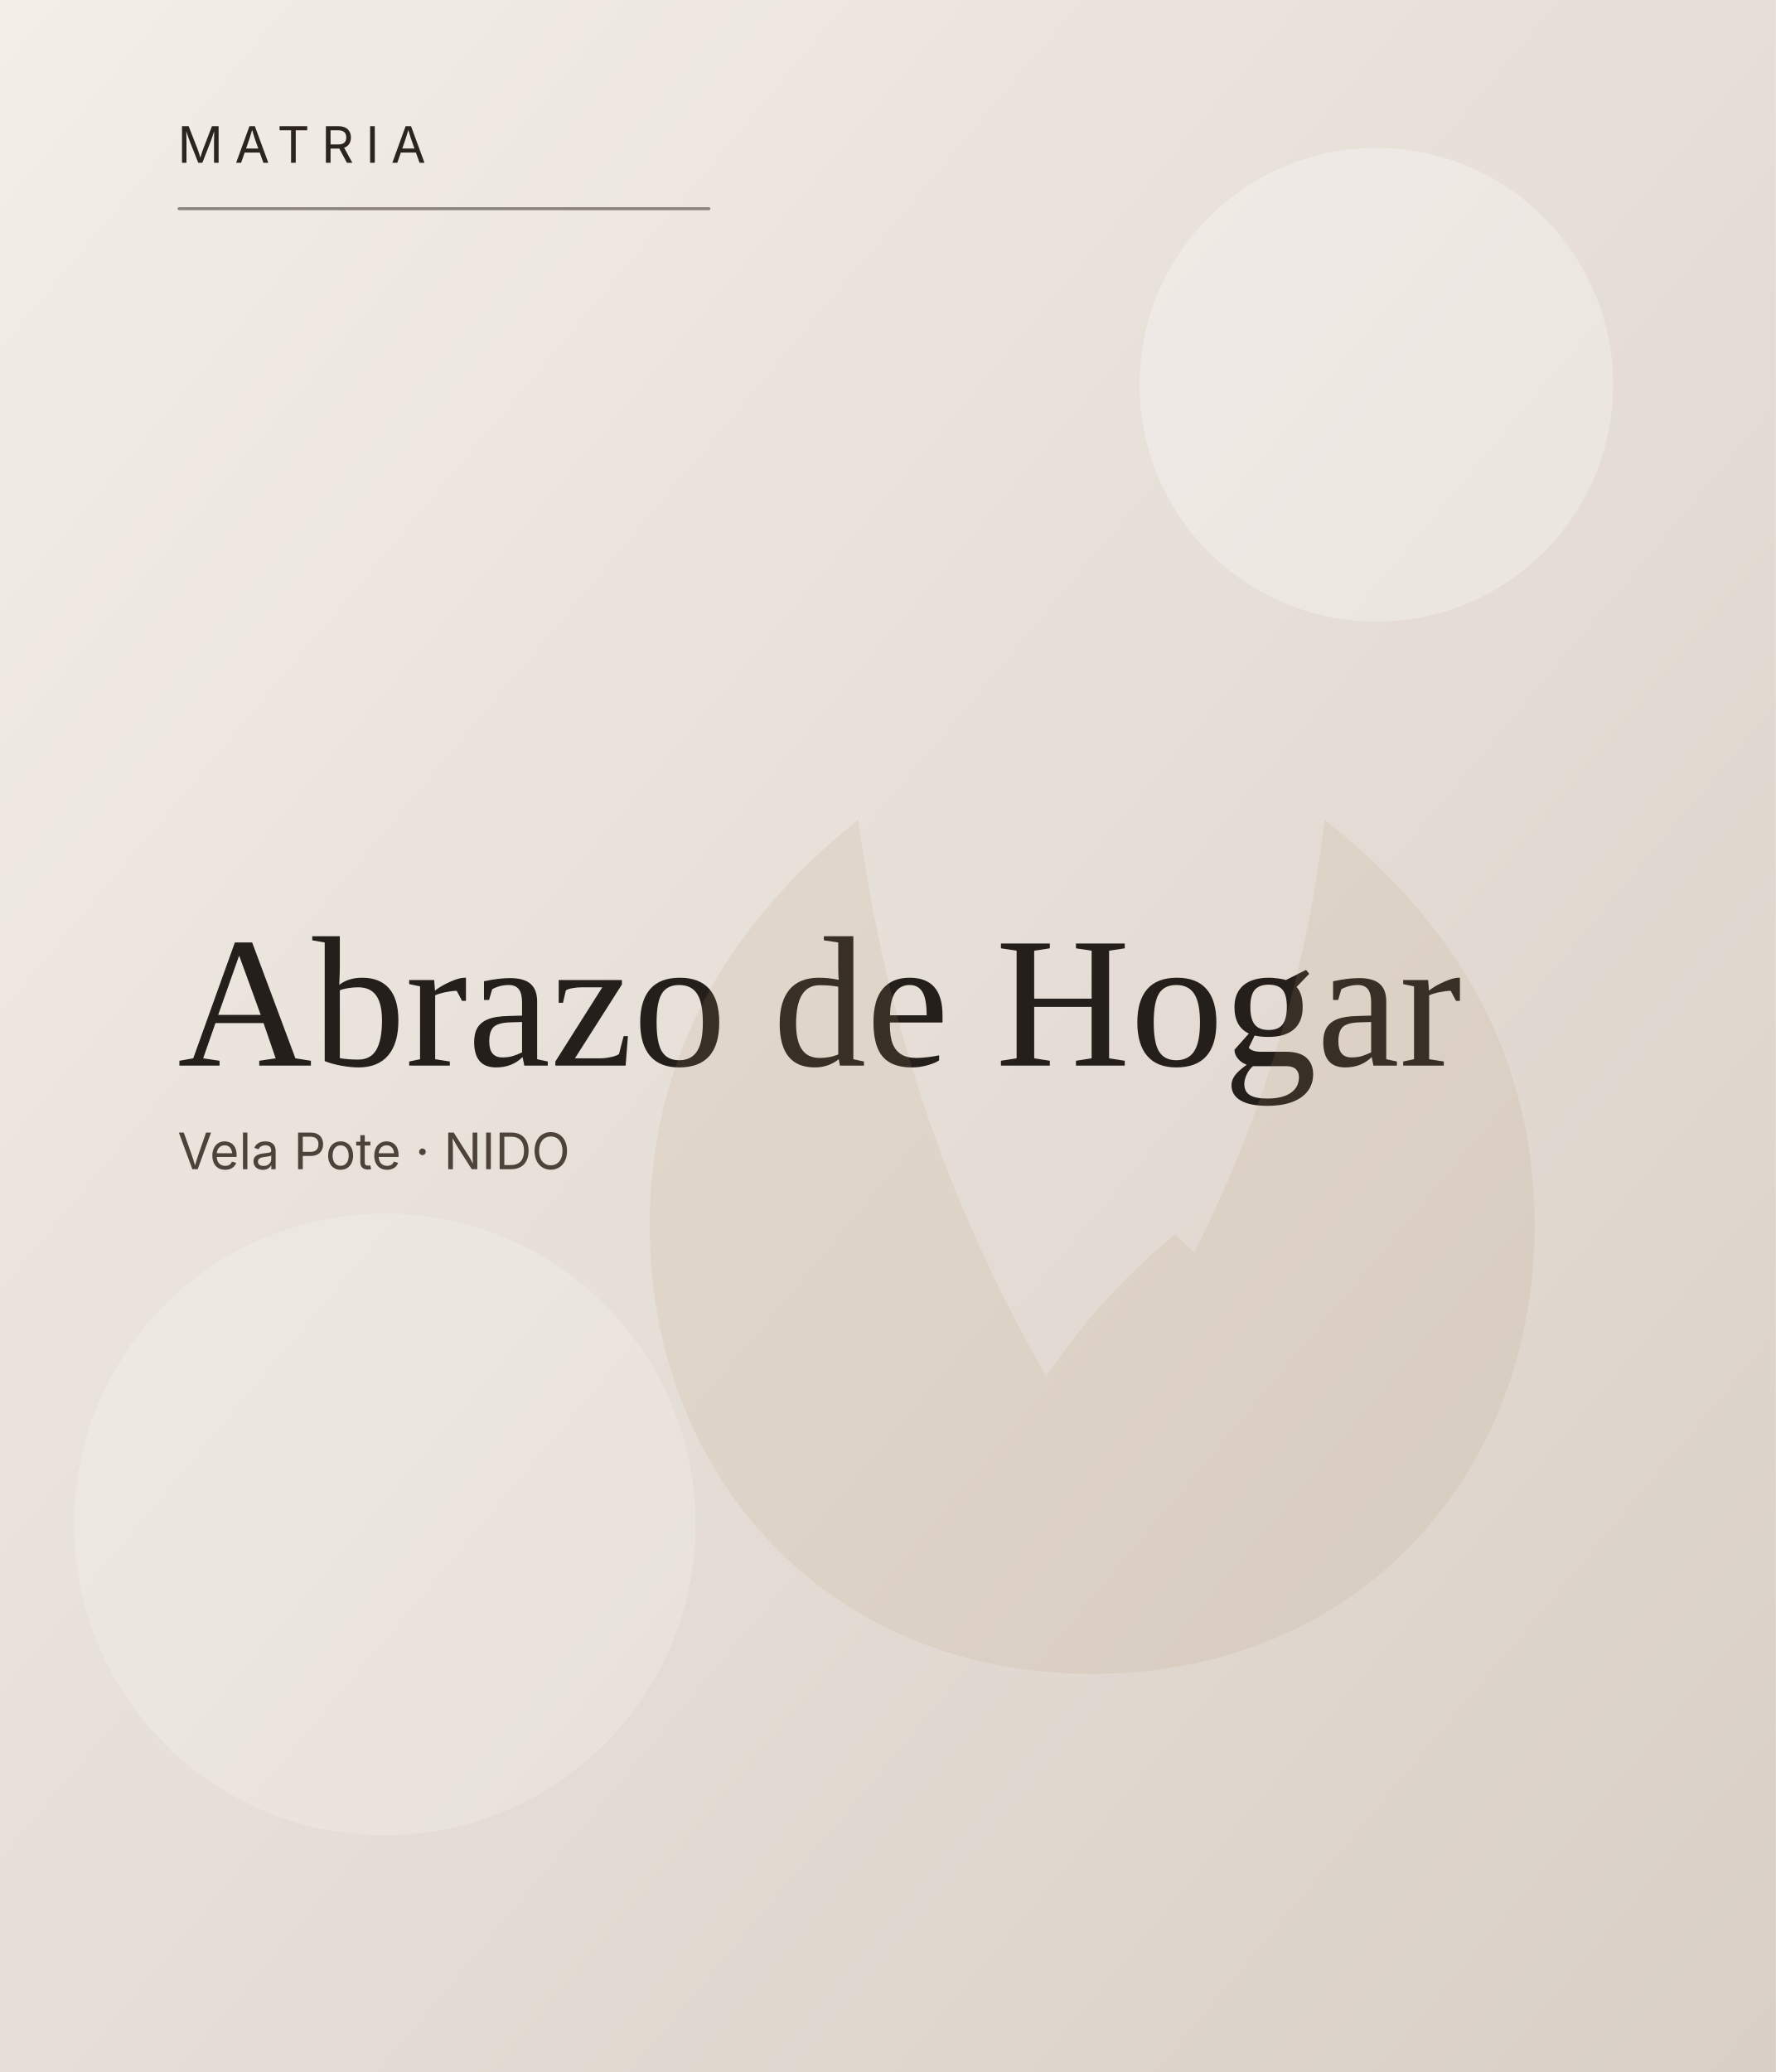
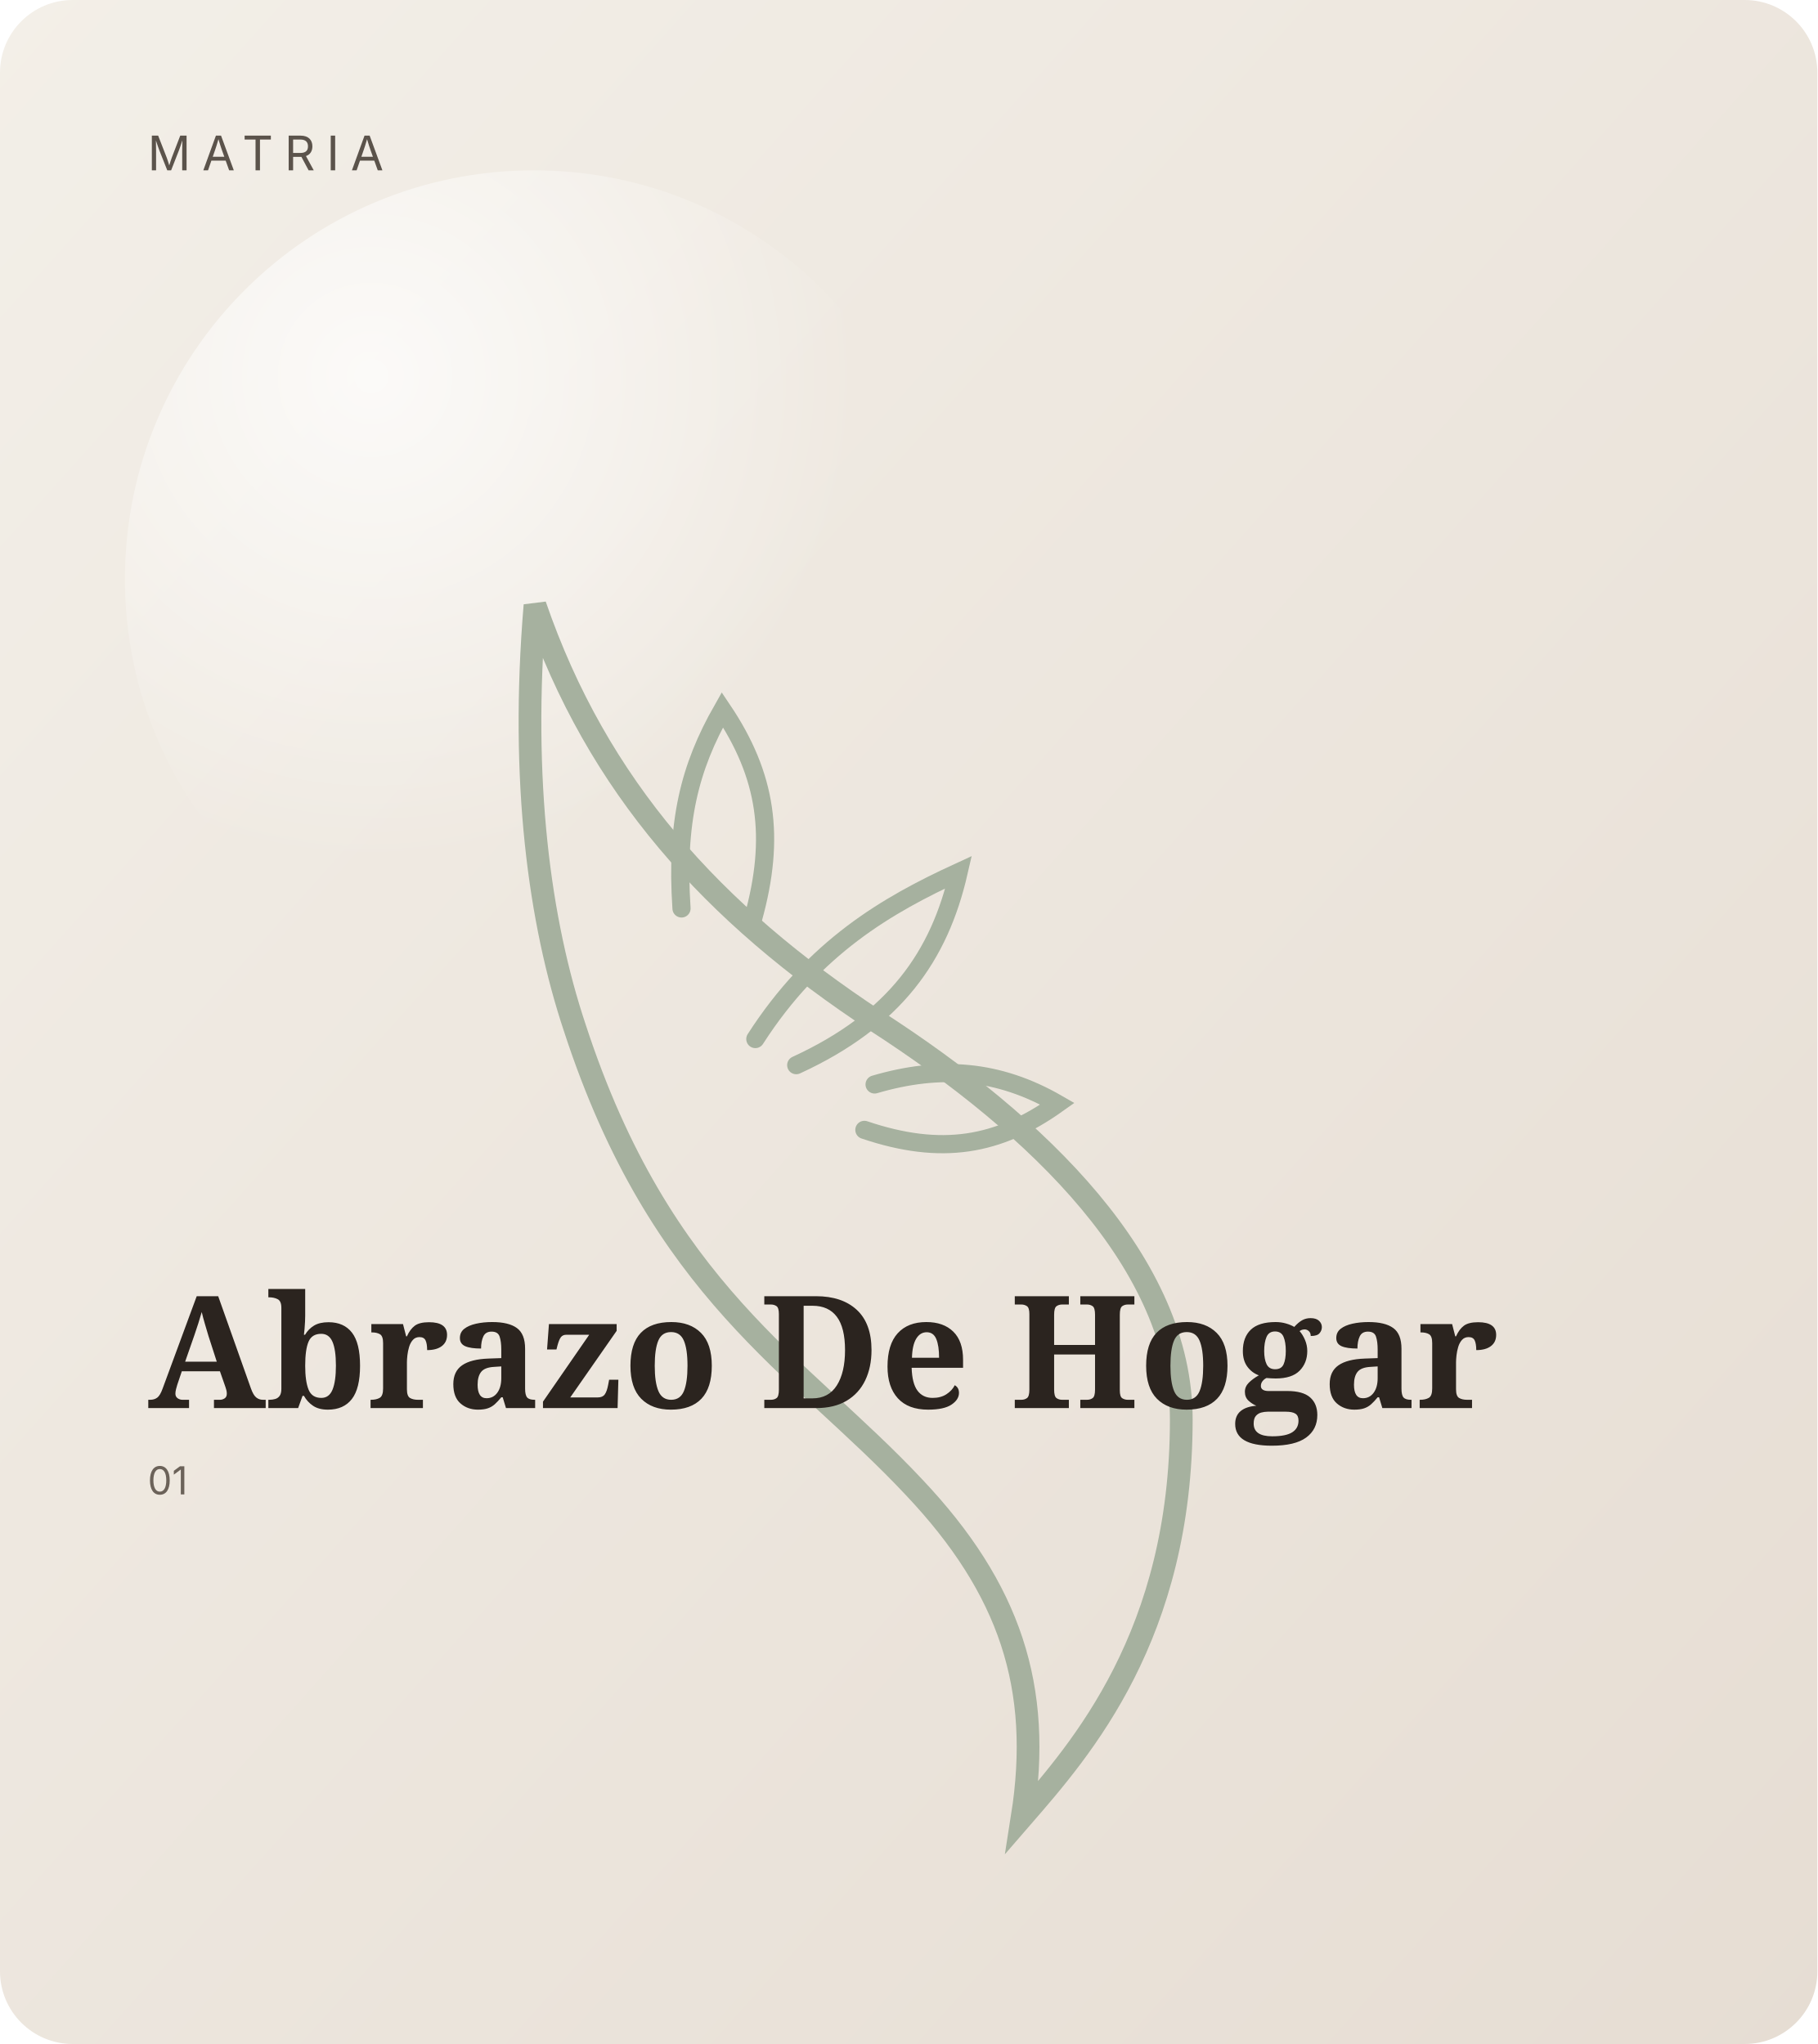
- <svg xmlns="http://www.w3.org/2000/svg" width="1200" height="1400" viewBox="0 0 1200 1400" role="img" aria-label="Abrazo de Hogar">
+ <svg xmlns="http://www.w3.org/2000/svg" width="1600" height="1800" viewBox="0 0 1600 1800" role="img" aria-label="Abrazo De Hogar">
  <defs>
-     <linearGradient id="g" x1="0" y1="0" x2="1" y2="1">
-       <stop offset="0%" stop-color="#f3eee8" />
-       <stop offset="100%" stop-color="#d9cfc6" />
+     <linearGradient id="g" x1="0" x2="1" y1="0" y2="1">
+       <stop offset="0%" stop-color="#f3efe8" />
+       <stop offset="100%" stop-color="#e6ddd3" />
    </linearGradient>
+     <radialGradient id="r" cx="30%" cy="25%" r="60%">
+       <stop offset="0%" stop-color="#ffffff" stop-opacity="0.75" />
+       <stop offset="100%" stop-color="#ffffff" stop-opacity="0" />
+     </radialGradient>
  </defs>
-   <rect width="1200" height="1400" fill="url(#g)" />
-   <circle cx="930" cy="260" r="160" fill="rgba(255,255,255,0.28)" />
-   <circle cx="260" cy="1030" r="210" fill="rgba(255,255,255,0.18)" />
-   <rect x="120" y="140" width="360" height="2" rx="1" fill="#3a312a" opacity="0.55" />
-   <text x="120" y="110" font-family="Inter, Arial, sans-serif" font-size="34" letter-spacing="8" fill="#2b241f">MATRIA</text>
-   <text x="120" y="720" font-family="Georgia, 'Times New Roman', serif" font-size="126" fill="#241f1a">Abrazo de Hogar</text>
-   <text x="120" y="790" font-family="Inter, Arial, sans-serif" font-size="34" fill="#4d433b">Vela Pote · NIDO</text>
-   <path d="M760 930c75-120 120-245 135-376 92 72 142 163 142 274 0 168-119 303-299 303s-299-135-299-303c0-110 50-202 141-274 18 134 59 258 127 376 24-36 53-68 87-96 30 27 54 60 66 96Z" fill="#b49678" opacity="0.14" />
+   <rect width="1600" height="1800" rx="64" fill="url(#g)" />
+   <circle cx="470" cy="510" r="360" fill="url(#r)" />
+   <path d="M1040 1250c0 190-88 290-140 350 18-114-11-201-95-290-102-109-223-172-299-405-31-93-48-217-35-372 55 160 157 272 300 366 144 93 269 214 269 351Z" fill="none" stroke="#a6b19f" stroke-width="20" stroke-linecap="round" />
+   <path d="M665 915c52-81 116-118 179-147-17 74-56 130-143 170" fill="none" stroke="#a6b19f" stroke-width="16" stroke-linecap="round" />
+   <path d="M600 800c-5-76 7-124 36-175 39 58 47 112 27 184" fill="none" stroke="#a6b19f" stroke-width="16" stroke-linecap="round" />
+   <path d="M770 955c58-17 109-13 161 17-52 37-102 46-170 23" fill="none" stroke="#a6b19f" stroke-width="16" stroke-linecap="round" />
+   <text x="130" y="150" fill="#5b534b" font-family="Inter, Arial, sans-serif" font-size="42" letter-spacing="10">MATRIA</text>
+   <text x="130" y="1240" fill="#2b241f" font-family="'Cormorant Garamond', Georgia, serif" font-size="138" font-weight="600">Abrazo De Hogar</text>
+   <text x="130" y="1316" fill="#6b6259" font-family="Inter, Arial, sans-serif" font-size="34">01</text>
</svg>
